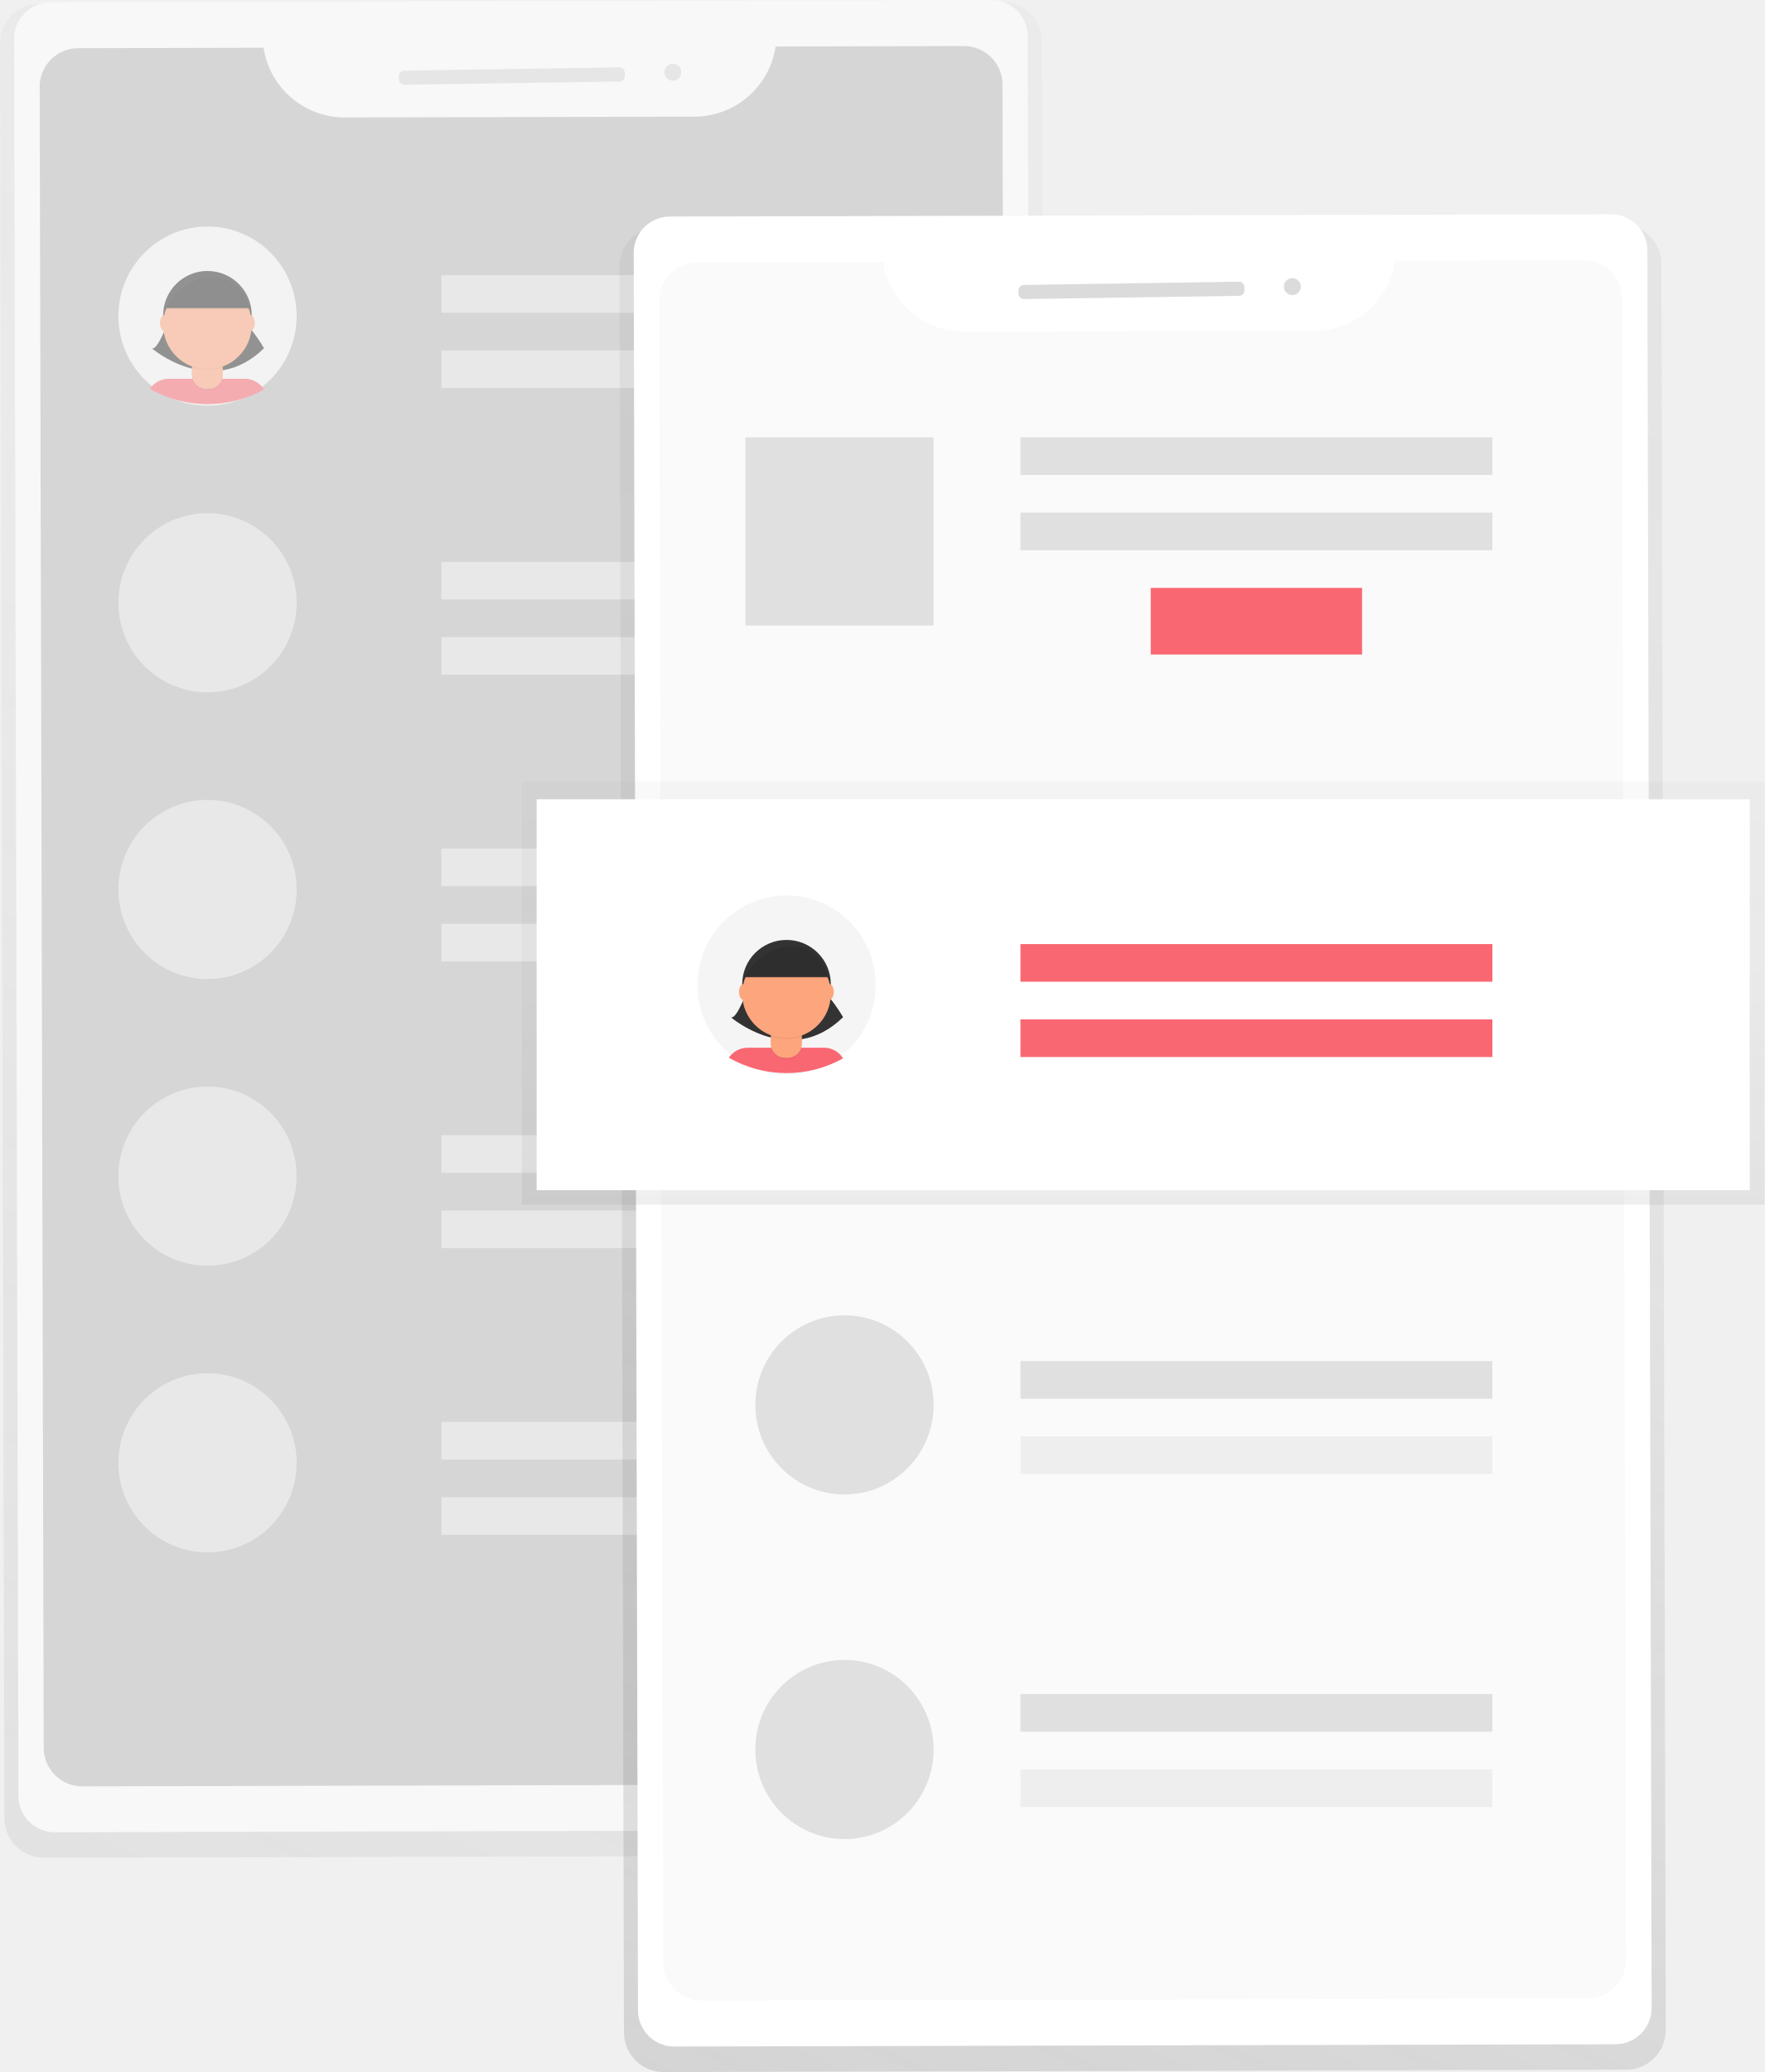
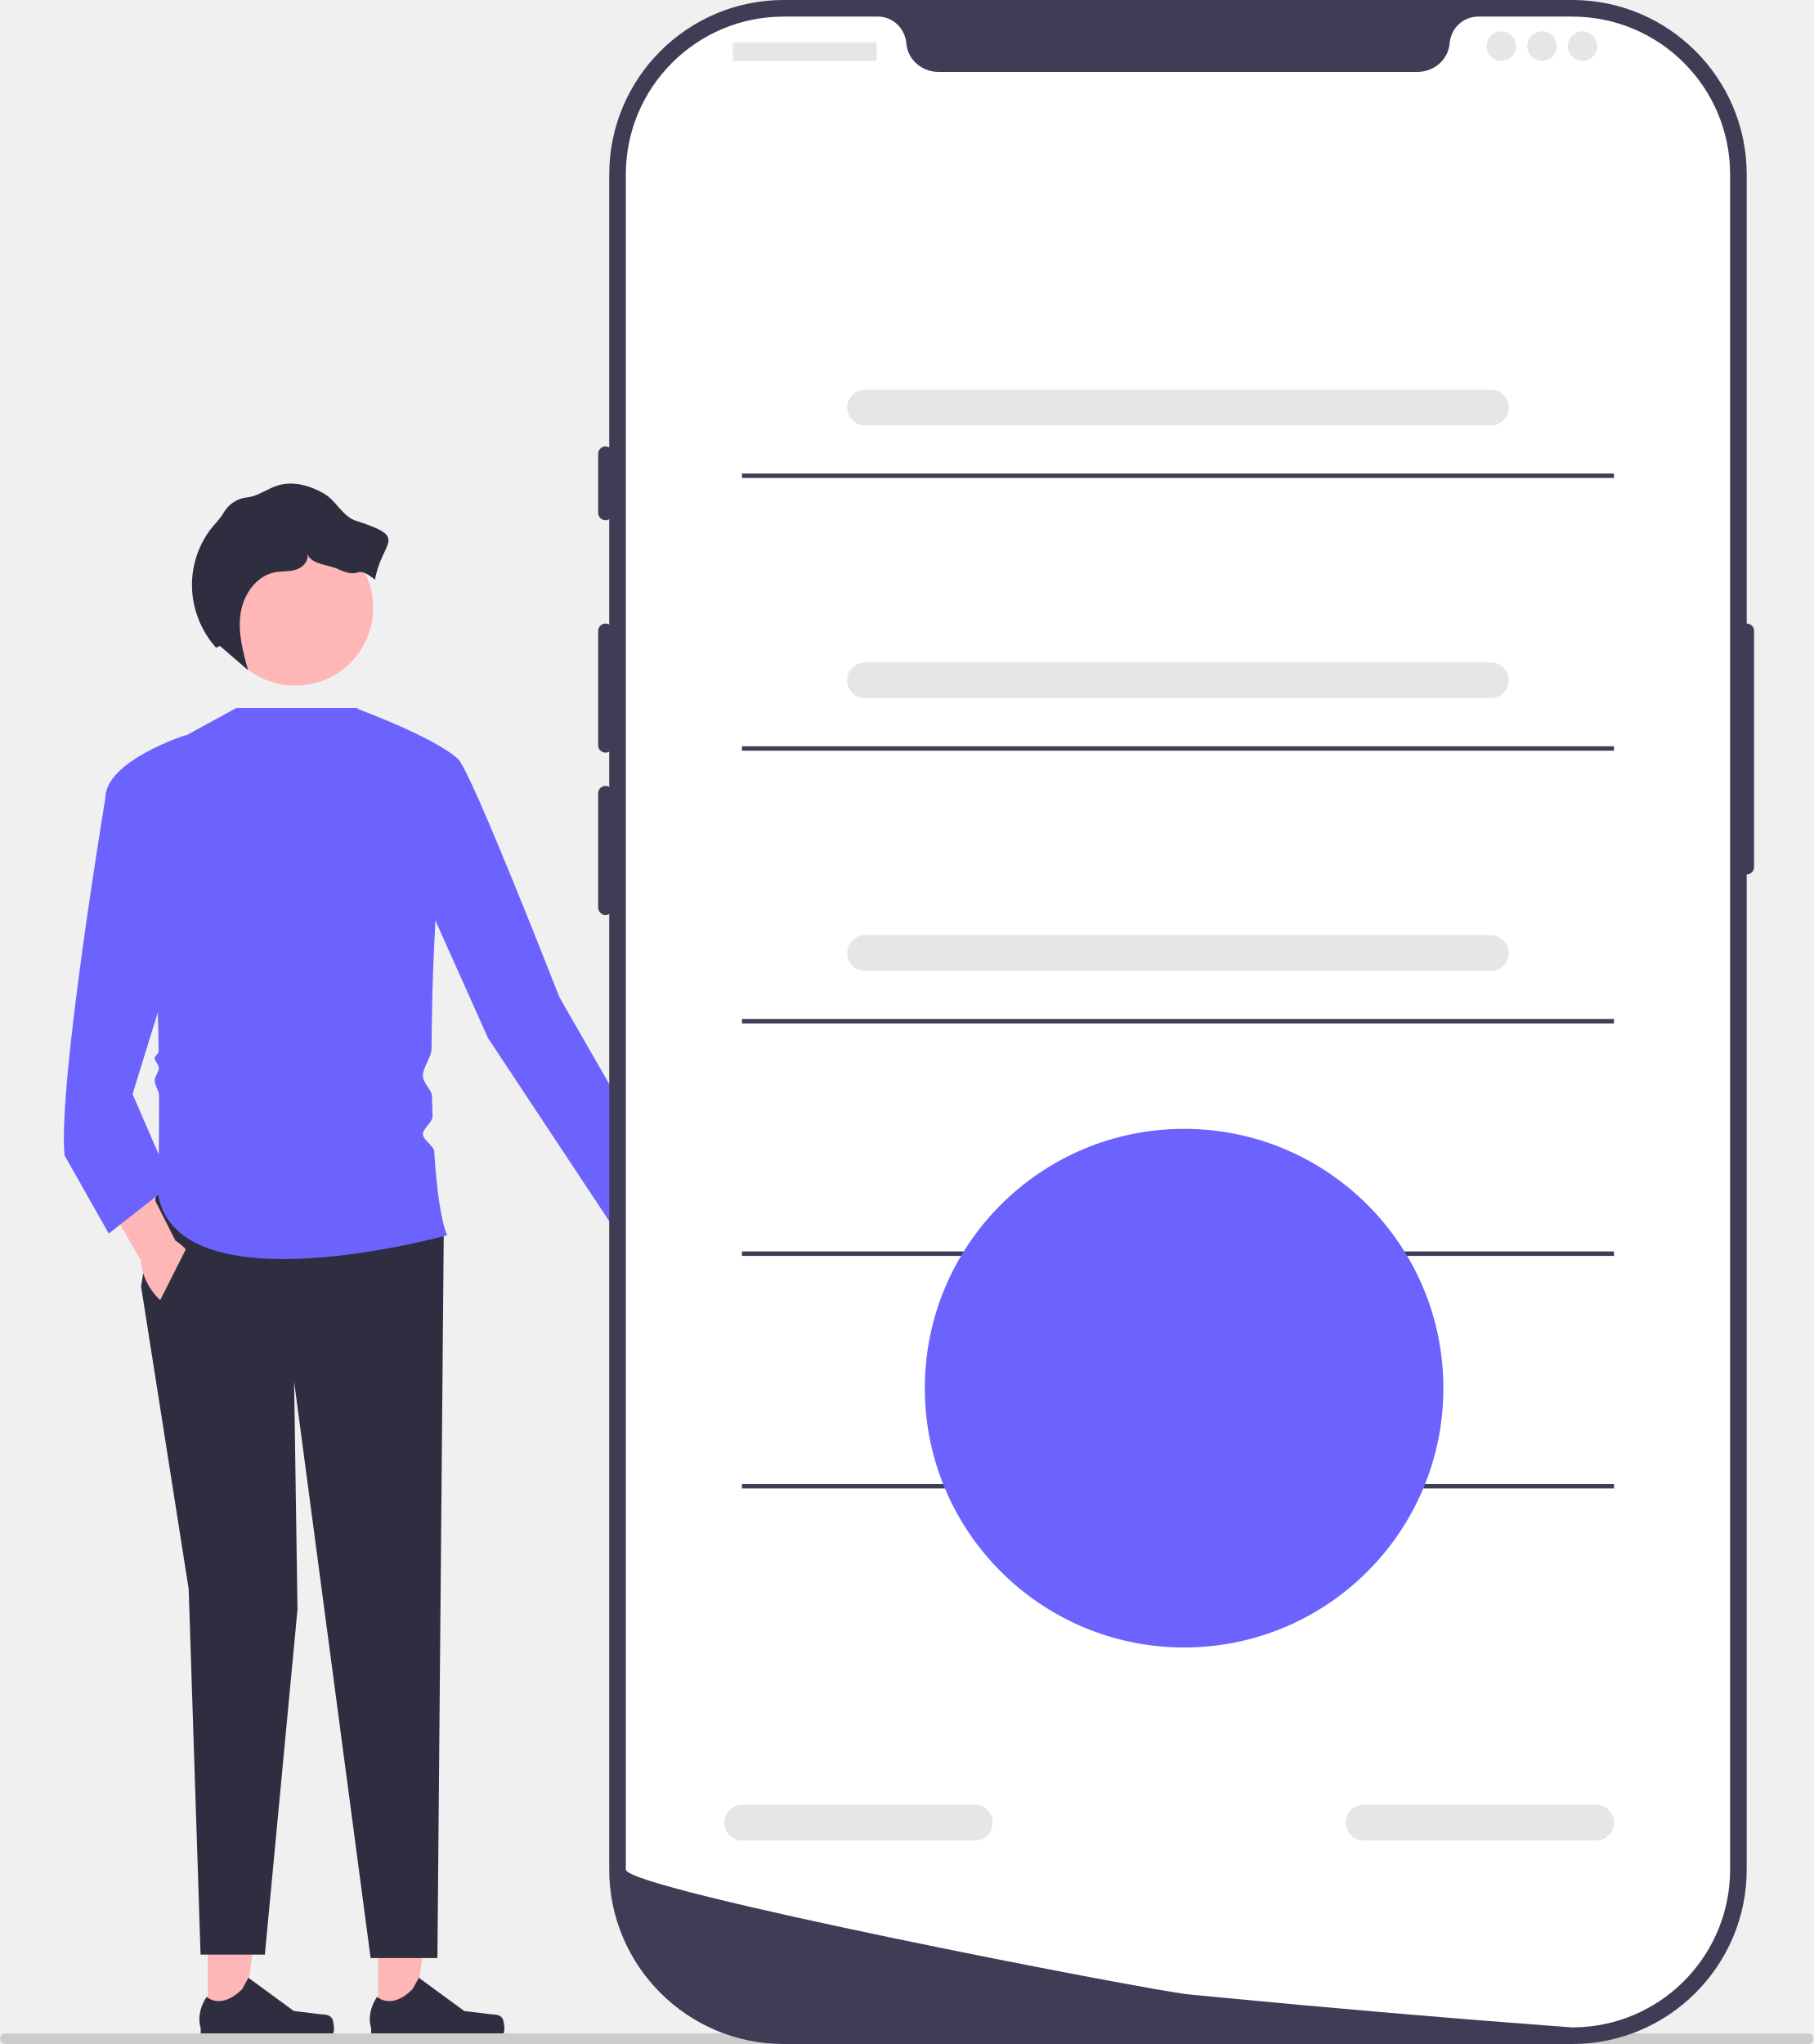
- <svg xmlns="http://www.w3.org/2000/svg" xmlns:xlink="http://www.w3.org/1999/xlink" id="174006fb-eaae-4ceb-a44a-e510ad2f60cc" data-name="Layer 1" width="664" height="779.55" viewBox="0 0 664 779.55">
-   <defs>
-     <linearGradient id="d9979445-c859-4563-868f-1ee7be59ec9d" x1="324.23" y1="775.01" x2="630.7" y2="51.33" gradientTransform="translate(-13.63 -2.04) rotate(-0.14)" gradientUnits="userSpaceOnUse">
-       <stop offset="0" stop-color="gray" stop-opacity="0.25" />
-       <stop offset="0.54" stop-color="gray" stop-opacity="0.12" />
-       <stop offset="1" stop-color="gray" stop-opacity="0.1" />
-     </linearGradient>
-     <linearGradient id="4c4610df-9cbb-435b-8695-e49ccdd3dd10" x1="557.77" y1="856.45" x2="863.06" y2="135.54" xlink:href="#d9979445-c859-4563-868f-1ee7be59ec9d" />
-     <linearGradient id="1e21244c-e8bd-41cb-ba71-2767c5207691" x1="430.18" y1="453.24" x2="430.18" y2="294.18" gradientTransform="matrix(1, 0, 0, 1, 0, 0)" xlink:href="#d9979445-c859-4563-868f-1ee7be59ec9d" />
-   </defs>
-   <g opacity="0.5">
-     <path d="M645.11,60.78l-362.25.88A14.89,14.89,0,0,0,268,76.57l1.65,667.73a14.89,14.89,0,0,0,14.93,14.85l362.25-.88a14.89,14.89,0,0,0,14.85-14.92L660,75.62A14.89,14.89,0,0,0,645.11,60.78Z" transform="translate(-268 -60.22)" fill="url(#d9979445-c859-4563-868f-1ee7be59ec9d)" />
-     <rect x="274.12" y="60.65" width="381.44" height="688.5" rx="13.64" ry="13.64" transform="translate(-268.98 -59.09) rotate(-0.14)" fill="#fff" />
-     <path d="M645.62,251h0l-.38-159a14.49,14.49,0,0,0-14.52-14.45l-70.85.17a30.92,30.92,0,0,1-30.41,26.38l-131.75.32a30.92,30.92,0,0,1-30.54-26.23l-69.79.17a14.49,14.49,0,0,0-14.45,14.52l.39,160.34,1.13,464.66A14.49,14.49,0,0,0,299,732.3l333.34-.81A14.49,14.49,0,0,0,646.75,717Z" transform="translate(-268 -60.22)" fill="#bbb" />
-     <rect x="418.12" y="86.18" width="85" height="5.31" rx="2" ry="2" transform="translate(-269.28 -53.29) rotate(-0.86)" fill="#dbdbdb" />
-     <circle cx="521.17" cy="87.39" r="3.19" transform="translate(-269.25 -52.38) rotate(-0.86)" fill="#dbdbdb" />
-     <rect x="166.1" y="103.52" width="177.59" height="14.16" fill="#e0e0e0" />
-     <rect x="166.1" y="131.84" width="177.59" height="14.16" fill="#e0e0e0" />
-     <ellipse cx="78.09" cy="118.92" rx="33.54" ry="33.7" fill="#f5f5f5" />
-     <path d="M360.54,202.73H331.45a8.67,8.67,0,0,0-7.08,3.76,43.63,43.63,0,0,0,43,.24A8.66,8.66,0,0,0,360.54,202.73Z" transform="translate(-268 -60.22)" fill="#f96772" />
-     <path d="M331.69,180s-4.26,12.4-6.59,11.24c0,0,22.44,19.38,42.25,0A59.07,59.07,0,0,0,358.82,180Z" transform="translate(-268 -60.22)" fill="#333" />
-     <circle cx="78.07" cy="118.62" r="16.67" fill="#333" />
-     <path d="M72.21,136.73H83.84a0,0,0,0,1,0,0v4.52a5.34,5.34,0,0,1-5.34,5.34h-1a5.34,5.34,0,0,1-5.34-5.34v-4.52A0,0,0,0,1,72.21,136.73Z" opacity="0.1" />
-     <path d="M73.44,136.45h9.18a1.23,1.23,0,0,1,1.23,1.23V141a5.34,5.34,0,0,1-5.34,5.34h-1A5.34,5.34,0,0,1,72.21,141v-3.29A1.23,1.23,0,0,1,73.44,136.45Z" fill="#fda57d" />
-     <path d="M340.24,198.35a16.73,16.73,0,0,0,11.63,0V197H340.24Z" transform="translate(-268 -60.22)" opacity="0.1" />
-     <circle cx="78.07" cy="122.24" r="16.67" fill="#fda57d" />
-     <path d="M330.14,176.13h31.78s-2.71-12.83-14.73-12S330.14,176.13,330.14,176.13Z" transform="translate(-268 -60.22)" fill="#333" />
-     <ellipse cx="61.75" cy="121.53" rx="1.55" ry="2.91" fill="#fda57d" />
-     <ellipse cx="94.31" cy="121.53" rx="1.55" ry="2.91" fill="#fda57d" />
-     <path d="M330.14,176.57h31.78s-2.71-12.83-14.73-12S330.14,176.57,330.14,176.57Z" transform="translate(-268 -60.22)" opacity="0.1" />
-     <rect x="166.1" y="211.38" width="177.59" height="14.16" fill="#e0e0e0" />
-     <rect x="166.1" y="239.7" width="177.59" height="14.16" fill="#e0e0e0" />
-     <ellipse cx="78.09" cy="226.78" rx="33.54" ry="33.7" fill="#e0e0e0" />
-     <rect x="166.1" y="319.24" width="177.59" height="14.16" fill="#e0e0e0" />
-     <rect x="166.1" y="347.56" width="177.59" height="14.16" fill="#e0e0e0" />
-     <ellipse cx="78.09" cy="334.64" rx="33.54" ry="33.7" fill="#e0e0e0" />
-     <rect x="166.1" y="427.1" width="177.59" height="14.16" fill="#e0e0e0" />
-     <rect x="166.1" y="455.42" width="177.59" height="14.16" fill="#e0e0e0" />
-     <ellipse cx="78.09" cy="442.5" rx="33.54" ry="33.7" fill="#e0e0e0" />
-     <rect x="166.1" y="534.96" width="177.59" height="14.16" fill="#e0e0e0" />
-     <rect x="166.1" y="563.28" width="177.59" height="14.16" fill="#e0e0e0" />
-     <ellipse cx="78.09" cy="550.36" rx="33.54" ry="33.7" fill="#e0e0e0" />
+ <svg xmlns="http://www.w3.org/2000/svg" width="405.67" height="457.176" viewBox="0 0 405.67 457.176">
+   <g>
+     <path d="M155.533,279.994c2.305,4.463,1.872,9.27-.968,10.737-2.84,1.467-7.011-.961-9.316-5.424-1.009-1.953-1.493-3.973-1.481-5.749l-9.531-19.032,9.026-4.282,8.438,19.216c1.456,1.018,2.823,2.581,3.832,4.535Z" fill="#ffb6b6" />
+     <g>
+       <polygon points="84.605 451.718 92.732 451.717 96.597 420.372 84.604 420.373 84.605 451.718" fill="#ffb6b6" />
+       <path d="M112.447,451.533h0c.253,.426,.387,1.802,.387,2.297h0c0,1.523-1.235,2.758-2.758,2.758h-25.166c-1.039,0-1.882-.842-1.882-1.882v-1.048s-1.245-3.149,1.318-7.03c0,0,3.186,3.039,7.946-1.721l1.404-2.543,10.161,7.431,5.632,.693c1.232,.152,2.325-.024,2.958,1.044Z" fill="#2f2e41" />
+     </g>
+     <g>
+       <polygon points="46.481 451.718 54.608 451.717 58.473 420.372 46.48 420.373 46.481 451.718" fill="#ffb6b6" />
+       <path d="M74.323,451.533h0c.253,.426,.387,1.802,.387,2.297h0c0,1.523-1.235,2.758-2.758,2.758h-25.166c-1.039,0-1.882-.842-1.882-1.882v-1.048s-1.245-3.149,1.318-7.03c0,0,3.186,3.039,7.946-1.721l1.404-2.543,10.161,7.431,5.632,.693c1.232,.152,2.325-.024,2.958,1.044Z" fill="#2f2e41" />
+     </g>
+     <polygon points="34.978 266.777 31.555 287.698 42.206 355.406 44.868 437.188 59.248 437.188 66.55 359.971 65.789 309 82.906 437.948 97.849 437.948 99.263 276.287 34.978 266.777" fill="#2f2e41" />
+     <path d="M52.856,158.369h26.92l23.29,13.694c-3.625-.921-6.425,32.708-6.52,62.423-.006,1.975-1.963,4.245-1.945,6.173,.016,1.662,2.003,2.989,2.037,4.601,.032,1.507,.073,2.988,.122,4.439,.041,1.205-2.213,2.8-2.159,3.959,.068,1.481,2.446,2.509,2.535,3.902,.543,8.566,1.479,15.352,2.887,18.726,0,0-60.1,16.737-64.665-9.129,0,0,.261-9.297,.224-22.136-.003-1.139-.973-2.172-.982-3.363-.006-.885,.951-1.918,.941-2.828-.008-.748-.931-1.409-.941-2.172-.006-.455,.902-1.007,.895-1.466-.365-24.414-2.004-55.181-7.745-63.13l25.105-13.694Z" fill="#6c63ff" />
+     <path d="M79.483,158.369s17.444,6.339,22.979,11.389c2.941,2.684,22.667,53.276,22.667,53.276l27.398,47.714-14.241,5.41-29.132-43.995-12.933-28.909-16.737-44.885Z" fill="#6c63ff" />
+     <path d="M43.301,281.8c2.544,4.331,2.373,9.154-.384,10.773-2.756,1.619-7.053-.579-9.597-4.91-1.114-1.896-1.707-3.886-1.791-5.66l-10.55-18.486,8.781-4.766,9.469,18.73c1.509,.937,2.959,2.424,4.072,4.32Z" fill="#ffb6b6" />
+     <path d="M49.053,181.953l-7.608-17.497s-17.878,5.706-17.878,14.074c0,0-10.651,63.904-9.129,79.88l9.89,17.497,14.074-11.031-8.749-20.16,19.399-62.763Z" fill="#6c63ff" />
+     <polygon points="33.407 295.629 42.38 277.808 52.856 292.263 43.428 301.392 33.407 295.629" fill="#2f2e41" />
+     <circle cx="66.063" cy="135.932" r="17.411" fill="#ffb6b6" />
+     <path d="M79.639,116.483c-3.026-.969-4.457-4.568-7.225-6.128-3.061-1.725-6.722-2.802-10.097-1.826-2.071,.599-3.875,1.923-5.947,2.517-.362,.104-.743,.175-1.13,.212-2.229,.212-4.142,1.549-5.256,3.491l-.029,.05c-.654,1.119-1.583,2.046-2.408,3.045-3.01,3.648-4.639,8.388-4.606,13.117,.036,5.083,1.992,10.131,5.391,13.911l.868-.4c2.098,1.813,4.197,3.625,6.295,5.438-1.142-4.12-2.295-8.385-1.69-12.618,.605-4.233,3.451-8.456,7.648-9.273,1.588-.309,3.262-.122,4.803-.613,1.541-.491,2.961-2.075,2.432-3.604,.954,2.523,4.514,2.374,6.964,3.503,5.483,2.526,3.476-1.378,8.236,2.336,1.608-8.911,7.767-9.309-4.249-13.157Z" fill="#2f2e41" />
  </g>
-   <path d="M878.26,144.67,516,145.55a14.89,14.89,0,0,0-14.85,14.92l1.65,664.46a14.89,14.89,0,0,0,14.93,14.85L880,838.9A14.89,14.89,0,0,0,894.83,824l-1.65-664.46A14.89,14.89,0,0,0,878.26,144.67Z" transform="translate(-268 -60.22)" fill="url(#4c4610df-9cbb-435b-8695-e49ccdd3dd10)" />
-   <rect x="507.27" y="141.27" width="381.44" height="688.5" rx="13.64" ry="13.64" transform="translate(-269.18 -58.52) rotate(-0.14)" fill="#fff" />
-   <path id="9f21819d-df43-48b3-835e-9020276cbed3" data-name="&lt;Path&gt;" d="M878.77,332.71l-.38-160.13a14.49,14.49,0,0,0-14.52-14.45L793,158.3a30.92,30.92,0,0,1-30.41,26.38L630.85,185a30.92,30.92,0,0,1-30.54-26.23l-69.79.17a14.49,14.49,0,0,0-14.45,14.52l.39,160.34" transform="translate(-268 -60.22)" fill="#fafafa" />
-   <path id="c36a71a1-8927-4a8e-aa0b-340c78108d04" data-name="&lt;Path&gt;" d="M516.46,333.81l1.13,464.66a14.49,14.49,0,0,0,14.52,14.45l333.34-.81a14.49,14.49,0,0,0,14.45-14.52l-1.14-466" transform="translate(-268 -60.22)" fill="#fafafa" />
-   <rect x="280.5" y="164.53" width="70.82" height="70.82" fill="#e0e0e0" />
-   <g opacity="0.5">
-     <rect x="196.37" y="294.18" width="467.63" height="159.07" fill="url(#1e21244c-e8bd-41cb-ba71-2767c5207691)" />
-   </g>
-   <rect x="201.94" y="300.72" width="456.5" height="147.08" fill="#fff" />
-   <rect x="384" y="355.19" width="177.59" height="14.16" fill="#f96772" />
-   <rect x="384" y="383.52" width="177.59" height="14.16" fill="#f96772" />
-   <rect x="384" y="512.08" width="177.59" height="14.16" fill="#e0e0e0" />
-   <rect x="384" y="540.4" width="177.59" height="14.16" fill="#eee" />
-   <rect x="433.03" y="221.18" width="79.53" height="25.06" fill="#f96772" />
-   <ellipse cx="295.99" cy="370.59" rx="33.54" ry="33.7" fill="#f5f5f5" />
-   <path d="M578.44,454.4H549.34a8.67,8.67,0,0,0-7.08,3.76,43.63,43.63,0,0,0,43,.24A8.66,8.66,0,0,0,578.44,454.4Z" transform="translate(-268 -60.22)" fill="#f96772" />
-   <path d="M549.59,431.68s-4.26,12.4-6.59,11.24c0,0,22.44,19.38,42.25,0a59.07,59.07,0,0,0-8.53-11.24Z" transform="translate(-268 -60.22)" fill="#333" />
-   <circle cx="295.97" cy="370.3" r="16.67" fill="#333" />
-   <path d="M290.11,388.41h11.63a0,0,0,0,1,0,0v4.52a5.34,5.34,0,0,1-5.34,5.34h-1a5.34,5.34,0,0,1-5.34-5.34v-4.52A0,0,0,0,1,290.11,388.41Z" opacity="0.1" />
-   <path d="M291.34,388.13h9.18a1.23,1.23,0,0,1,1.23,1.23v3.29A5.34,5.34,0,0,1,296.4,398h-1a5.34,5.34,0,0,1-5.34-5.34v-3.29a1.23,1.23,0,0,1,1.23-1.23Z" fill="#fda57d" />
-   <path d="M558.13,450a16.73,16.73,0,0,0,11.63,0v-1.43H558.13Z" transform="translate(-268 -60.22)" opacity="0.1" />
-   <circle cx="295.97" cy="373.91" r="16.67" fill="#fda57d" />
-   <path d="M548,427.81h31.78s-2.71-12.83-14.73-12S548,427.81,548,427.81Z" transform="translate(-268 -60.22)" fill="#333" />
-   <ellipse cx="279.65" cy="373.2" rx="1.55" ry="2.91" fill="#fda57d" />
-   <ellipse cx="312.2" cy="373.2" rx="1.55" ry="2.91" fill="#fda57d" />
-   <path d="M548,428.24h31.78s-2.71-12.83-14.73-12S548,428.24,548,428.24Z" transform="translate(-268 -60.22)" opacity="0.1" />
-   <ellipse cx="317.78" cy="528.57" rx="33.54" ry="33.7" fill="#e0e0e0" />
-   <ellipse cx="317.78" cy="658.22" rx="33.54" ry="33.7" fill="#e0e0e0" />
-   <rect x="384" y="637.37" width="177.59" height="14.16" fill="#e0e0e0" />
-   <rect x="384" y="665.69" width="177.59" height="14.16" fill="#eee" />
-   <rect x="384" y="164.53" width="177.59" height="14.16" fill="#e0e0e0" />
-   <rect x="384" y="192.86" width="177.59" height="14.16" fill="#e0e0e0" />
-   <rect x="651.27" y="166.8" width="85" height="5.31" rx="2" ry="2" transform="translate(-270.47 -49.77) rotate(-0.86)" fill="#dbdbdb" />
-   <circle cx="754.32" cy="168.02" r="3.19" transform="translate(-270.44 -48.86) rotate(-0.86)" fill="#dbdbdb" />
+   <path d="M0,455.986c0,.66,.53,1.19,1.19,1.19H404.48c.66,0,1.19-.53,1.19-1.19,0-.66-.53-1.19-1.19-1.19H1.19c-.66,0-1.19,.53-1.19,1.19Z" fill="#ccc" />
+   <path d="M351.722,457.176H175.297c-21.512,0-39.013-17.501-39.013-39.014V39.013c0-21.512,17.501-39.013,39.013-39.013h176.425c21.512,0,39.013,17.501,39.013,39.013V418.162c0,21.512-17.501,39.014-39.013,39.014Z" fill="#3f3d56" />
+   <path d="M390.735,139.464c-.91,0-1.65,.74-1.65,1.65v52.815c0,.91,.74,1.65,1.65,1.65s1.65-.74,1.65-1.65v-52.815c0-.91-.74-1.65-1.65-1.65Z" fill="#3f3d56" />
+   <path d="M387.022,39.014V418.156c0,18.724-14.573,34.041-33.001,35.229h-.008c-.272,.017-.545,.033-.825,.041-.487,.025-.974,.033-1.469,.033,0,0-1.816-.132-5.133-.38-3.35-.248-8.227-.619-14.309-1.106-1.824-.14-3.747-.297-5.777-.462-4.044-.33-8.483-.693-13.245-1.106-1.898-.157-3.862-.33-5.867-.503-10.249-.883-21.728-1.915-33.834-3.086-2.047-.19-4.11-.388-6.189-.594-.545-.058-1.098-.107-1.65-.165-8.632-.85-125.716-23.478-125.716-27.901V39.014c0-19.5,15.803-35.303,35.303-35.303h21.076c3.367,0,6.074,2.624,6.363,5.983,.025,.223,.05,.446,.091,.668,.611,3.375,3.705,5.727,7.138,5.727h107.082c3.433,0,6.528-2.352,7.138-5.727,.041-.223,.066-.446,.091-.668,.289-3.359,2.996-5.983,6.362-5.983h21.076c19.5,0,35.303,15.803,35.303,35.303Z" fill="#fff" />
+   <path d="M135.459,99.853c-.91,0-1.65,.74-1.65,1.65v13.204c0,.91,.74,1.65,1.65,1.65s1.65-.74,1.65-1.65v-13.204c0-.91-.74-1.65-1.65-1.65Z" fill="#3f3d56" />
+   <path d="M135.459,139.464c-.91,0-1.65,.74-1.65,1.65v25.582c0,.91,.74,1.65,1.65,1.65s1.65-.74,1.65-1.65v-25.582c0-.91-.74-1.65-1.65-1.65Z" fill="#3f3d56" />
+   <path d="M135.459,175.773c-.91,0-1.65,.74-1.65,1.65v25.582c0,.91,.74,1.65,1.65,1.65s1.65-.74,1.65-1.65v-25.582c0-.91-.74-1.65-1.65-1.65Z" fill="#3f3d56" />
+   <rect x="163.929" y="9.49" width="32.184" height="4.126" rx=".31" ry=".31" fill="#e6e6e6" />
+   <circle cx="335.857" cy="10.315" r="3.301" fill="#e6e6e6" />
+   <circle cx="344.935" cy="10.315" r="3.301" fill="#e6e6e6" />
+   <circle cx="354.012" cy="10.315" r="3.301" fill="#e6e6e6" />
+   <path d="M333.51,95.159H193.51c-2.206,0-4-1.794-4-4s1.794-4,4-4h140c2.206,0,4,1.794,4,4s-1.794,4-4,4Z" fill="#e6e6e6" />
+   <path d="M357.05,411.659h-52c-2.206,0-4-1.794-4-4s1.794-4,4-4h52c2.206,0,4,1.794,4,4s-1.794,4-4,4Z" fill="#e6e6e6" />
+   <path d="M218.05,411.659h-52c-2.206,0-4-1.794-4-4s1.794-4,4-4h52c2.206,0,4,1.794,4,4s-1.794,4-4,4Z" fill="#e6e6e6" />
+   <rect x="165.969" y="105.907" width="195.081" height="1" fill="#3f3d56" />
+   <path d="M333.51,156.159H193.51c-2.206,0-4-1.794-4-4s1.794-4,4-4h140c2.206,0,4,1.794,4,4s-1.794,4-4,4Z" fill="#e6e6e6" />
+   <rect x="165.969" y="166.907" width="195.081" height="1" fill="#3f3d56" />
+   <path d="M333.51,217.159H193.51c-2.206,0-4-1.794-4-4s1.794-4,4-4h140c2.206,0,4,1.794,4,4s-1.794,4-4,4Z" fill="#e6e6e6" />
+   <rect x="165.969" y="227.907" width="195.081" height="1" fill="#3f3d56" />
+   <rect x="165.969" y="279.907" width="195.081" height="1" fill="#3f3d56" />
+   <rect x="165.969" y="331.907" width="195.081" height="1" fill="#3f3d56" />
+   <circle cx="264.882" cy="310.486" r="58" fill="#6c63ff" />
</svg>
